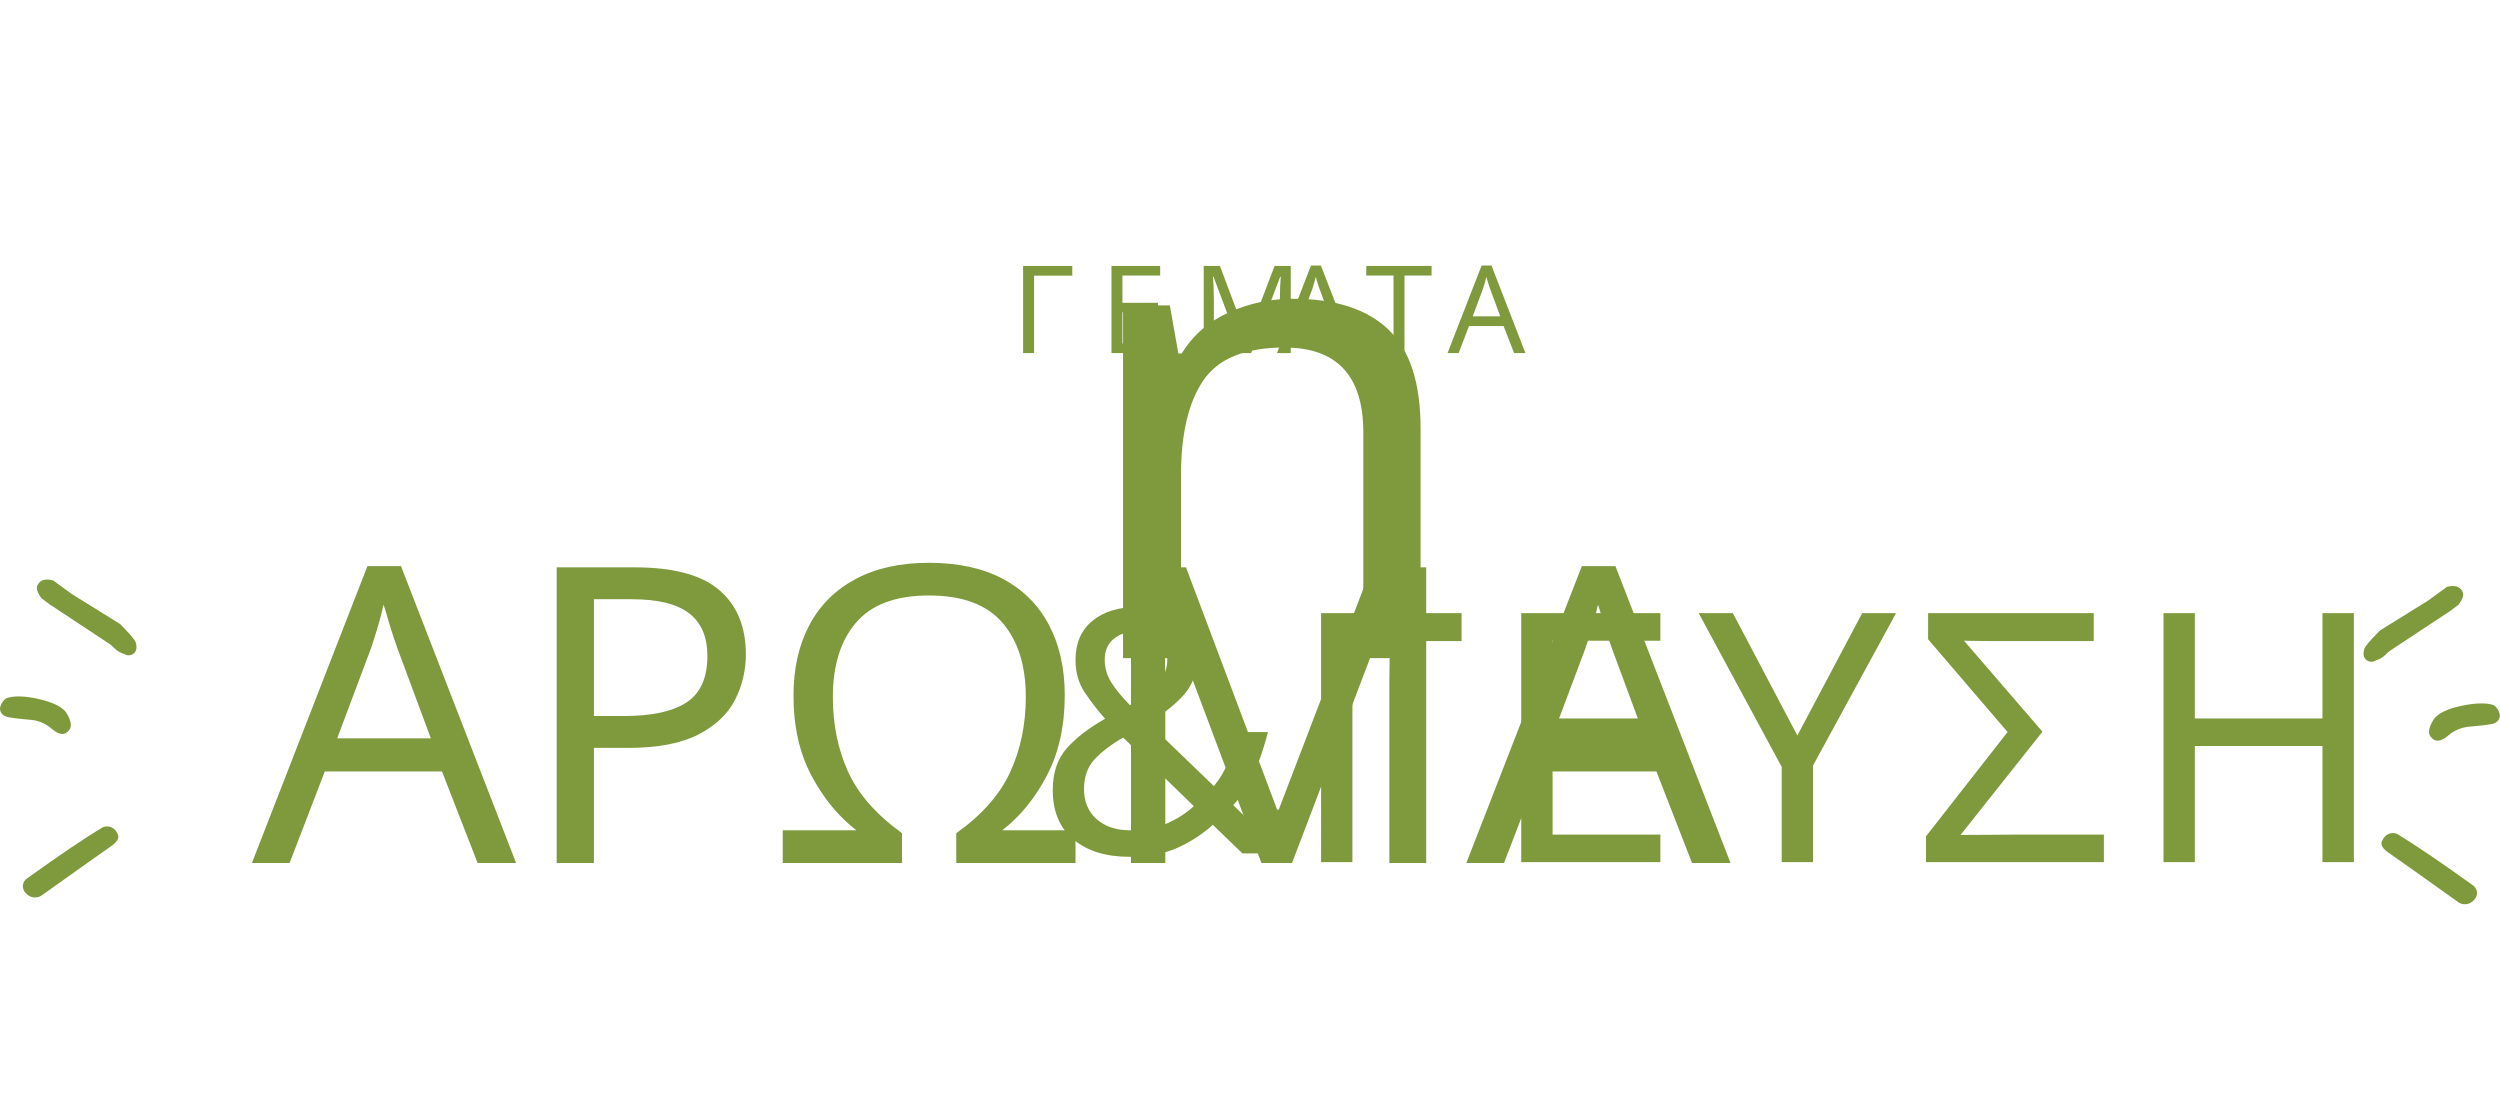
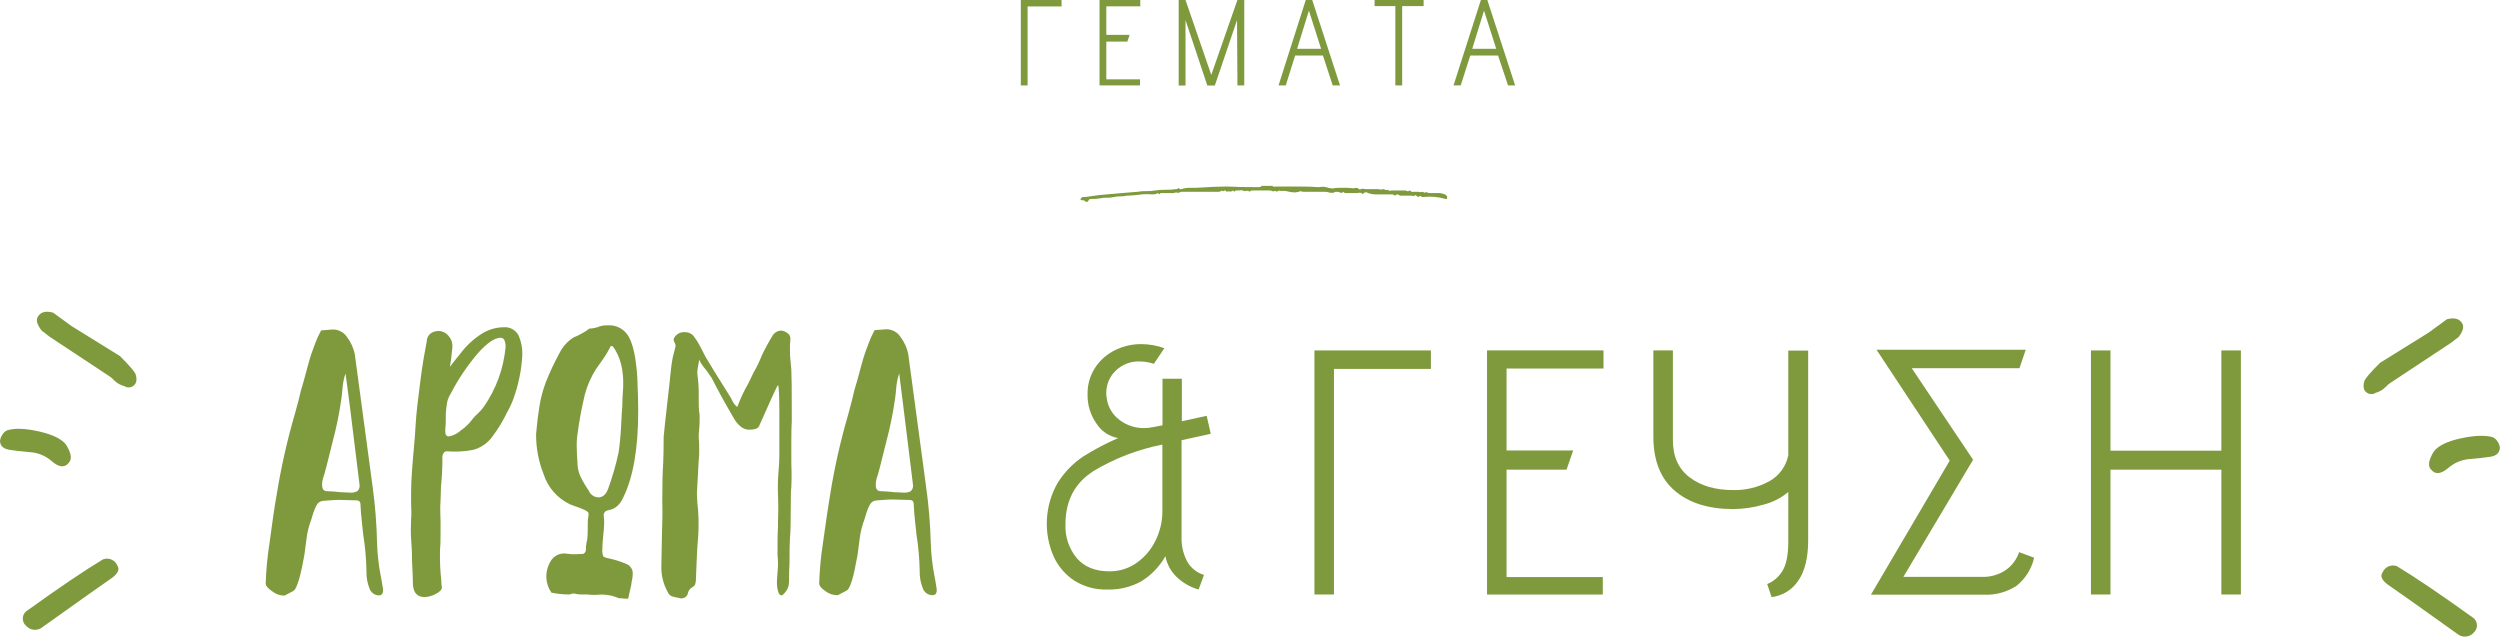
- <svg xmlns="http://www.w3.org/2000/svg" viewBox="0 0 573.59 250.78">
-   <g style="isolation:isolate">
-     <text transform="translate(244.84 151)" style="isolation:isolate;font-size:151px;fill:#7e9a3d;font-family:AlwaysAndForeverDingbats-Regular, Always And Forever Dingbats">n</text>
-   </g>
-   <g style="isolation:isolate">
-     <text transform="translate(232.02 81)" style="isolation:isolate;font-size:28px;fill:#7e9a3d;font-family:AdventPro-Regular, Advent Pro;letter-spacing:0.2em">ΓΕΜ<tspan x="60.96" y="0" style="letter-spacing:0.199em">Α</tspan>
-       <tspan x="81.17" y="0" style="letter-spacing:0.2em">ΤΑ</tspan>
-     </text>
-   </g>
-   <g style="isolation:isolate">
-     <text transform="translate(237.4 195.8)" style="isolation:isolate;font-size:78px;fill:#7e9a3d;font-family:AdventPro-Regular, Advent Pro;letter-spacing:0.05em">&amp;</text>
-   </g>
+ <svg xmlns="http://www.w3.org/2000/svg" viewBox="0 0 573.59 146.06">
  <g style="isolation:isolate">
    <g style="isolation:isolate">
-       <path d="M11.91,167.24a8.42,8.42,0,0,0-5.16-2.11c-2.14-.19-3.54-.35-4.21-.48C.88,164.49,0,163.77,0,162.5a3.4,3.4,0,0,1,.73-1.64,2.2,2.2,0,0,1,1-.76q2.66-.76,7.28.31t6.14,3q1.78,2.85.7,4.12C14.91,168.78,13.59,168.68,11.91,167.24Zm-6,37.68a2.19,2.19,0,0,1,.44-3.48q11.13-8,17.28-11.67a2.57,2.57,0,0,1,3.29,1.46c.54.8.17,1.71-1.14,2.72q-2.4,1.65-15.94,11.29A2.73,2.73,0,0,1,5.93,204.92Zm20.34-56.18A5.93,5.93,0,0,0,25,147.66l-13.62-9-1.84-1.39c-1-1.31-1.32-2.34-.89-3.1q.94-1.71,3.54-1l4.25,3.1,11.09,6.89c2.23,2.24,3.44,3.65,3.61,4.24.34,1.18.18,2-.47,2.53a1.77,1.77,0,0,1-2.12.13A5.06,5.06,0,0,1,26.27,148.74Z" style="fill:#7e9a3d" />
+       <path d="M249,46.19a.64.64,0,0,0-.38-.23,1.19,1.19,0,0,1-.75-.15q0-.15.45-.6h.61c.09,0,1.2-.16,3.32-.46l5.13-.45L261,44a10.33,10.33,0,0,1,2-.15,9,9,0,0,0,2-.15,17.74,17.74,0,0,1,2.49-.16,13.65,13.65,0,0,0,2.34-.15.61.61,0,0,0,.61-.3c.2.3.4.41.6.3a6.44,6.44,0,0,1,2-.3h1.43q4.53-.3,7.1-.3,2.42.15,7.25.15a1.23,1.23,0,0,0,.38-.07c.15,0,.22-.13.22-.23H292q0,.3.6.15h5q3.31,0,4.83.15a4.63,4.63,0,0,0,.75-.07,2.63,2.63,0,0,1,1.06.07,5,5,0,0,0,1.51.3,8.1,8.1,0,0,1,1.81-.15h1.66a8.38,8.38,0,0,1,.91.08,2.43,2.43,0,0,0,1.06-.08.75.75,0,0,1,.53.23.4.4,0,0,0,.52.07.58.58,0,0,1,.53-.07,3,3,0,0,0,.53.07H316a2.47,2.47,0,0,1,.6.08,1.32,1.32,0,0,0,.76-.08,1.35,1.35,0,0,1,.45.15q.3.16.45,0a.77.77,0,0,1,.38.16.5.5,0,0,0,.53,0h3.17a.94.94,0,0,1,.53.15c.15.1.32,0,.53-.15a.63.63,0,0,1,.38.22c.15.15.27.18.37.08h1.21a2,2,0,0,1,.45.07.46.46,0,0,0,.46-.07,1.15,1.15,0,0,1,.45.15.49.49,0,0,0,.6-.15c.1.2.36.3.76.3h2.26a4.55,4.55,0,0,1,.76.15,1.51,1.51,0,0,1,.91.6v.61h-.31a13.21,13.21,0,0,0-5.28-.45l-.45-.16-.16-.15-.3.31a1.12,1.12,0,0,1-.53-.31c-.25-.2-.43-.15-.52.15a.82.82,0,0,0-.53-.15h-2.5a.61.61,0,0,1-.45-.15.61.61,0,0,0-.45-.15q-.15,0-.45.3a1.06,1.06,0,0,0-.76-.3H316a5.87,5.87,0,0,1-2.11-.3.78.78,0,0,0-1.21.3.74.74,0,0,0-.76-.38,3.46,3.46,0,0,1-.6.08h-2.57a.86.86,0,0,1-.6-.3l-.3.3c-.91-.4-1.57-.4-2,0a.45.45,0,0,0-.45-.08.43.43,0,0,1-.45-.07,4,4,0,0,0-1.21-.15h-4.68a.9.9,0,0,1-.61-.15,4.74,4.74,0,0,1-1.36.3,7,7,0,0,1-1.66-.23,3.18,3.18,0,0,0-1.51-.07q-.3-.3-1.05.15a.31.31,0,0,0-.46-.15q-.3.15-.45,0a1.69,1.69,0,0,0-.76-.15h-3.92a.86.86,0,0,0-.6.3.65.65,0,0,0-.61-.23,2.13,2.13,0,0,1-.45.08,1.74,1.74,0,0,1-.53-.15c-.25-.1-.43-.1-.53,0h-.75a.61.61,0,0,0-.61.3l-.3-.3a.93.93,0,0,1-.83.22c-.35-.05-.58,0-.68.08-.1-.3-.28-.38-.53-.23s-.43.13-.53-.07a1,1,0,0,1-.75.3h-8.38a.73.73,0,0,0-.53.15.65.65,0,0,1-.53.07,1.23,1.23,0,0,0-.38-.07,2,2,0,0,1-1.05.15h-2.42l-.3.3-.3-.3a2.52,2.52,0,0,1-1.36.3,12.75,12.75,0,0,0-3,.08,28,28,0,0,1-2.87.22,4.63,4.63,0,0,1-1.36.15,5.21,5.21,0,0,0-1.51.16,6.12,6.12,0,0,1-1.66.15,5.3,5.3,0,0,0-1.51.15,13.86,13.86,0,0,1-2.42.15l-.45.6A.42.42,0,0,1,249,46.19Z" style="fill:#7e9a3d" />
    </g>
  </g>
  <g style="isolation:isolate">
    <g style="isolation:isolate">
-       <path d="M545.05,151.54a1.78,1.78,0,0,1-2.12-.13c-.65-.51-.81-1.35-.47-2.54q.25-.88,3.61-4.23l11.09-6.89,4.25-3.1q2.6-.69,3.54,1c.43.77.13,1.8-.89,3.1l-1.84,1.39-13.62,9a5.57,5.57,0,0,0-1.27,1.07A5.16,5.16,0,0,1,545.05,151.54Zm18.66,55.23q-13.51-9.65-15.93-11.29-2-1.51-1.14-2.73a2.58,2.58,0,0,1,3.29-1.45Q556.07,195,567.2,203a2.19,2.19,0,0,1,.44,3.48A2.73,2.73,0,0,1,563.71,206.77Zm-6-37.68c-.72-.84-.48-2.21.7-4.11q1.53-2,6.15-3t7.28-.31a2.2,2.2,0,0,1,1,.76,3.43,3.43,0,0,1,.73,1.65c-.05,1.27-.89,2-2.54,2.15-.67.13-2.07.28-4.21.47a8.42,8.42,0,0,0-5.16,2.11C560,170.21,558.68,170.32,557.75,169.09Z" style="fill:#7e9a3d" />
+       <path d="M234.21,0h9.35V1.48h-7.79V19.6h-1.56Z" style="fill:#7e9a3d" />
+       <path d="M252.27,0h9.35V1.46h-7.79V8h5.35l-.53,1.54h-4.82V18.2h7.73v1.4h-9.29Z" style="fill:#7e9a3d" />
+       <path d="M283.82,4.62l-5.09,15H277L272,4.62v15h-1.57V0H272l5.91,17.19,6-17.19h1.57V19.6h-1.57Z" style="fill:#7e9a3d" />
+       <path d="M303.53,12.74h-6.38L295,19.6h-1.66L299.59,0h1.48l6.38,19.6h-1.68ZM297.6,11.2h5.51l-2.8-8.76Z" style="fill:#7e9a3d" />
+       <path d="M320.14,1.4h-4.76V0h11.25V1.4h-4.92V19.6h-1.57Z" style="fill:#7e9a3d" />
+       <path d="M343.71,12.74h-6.38l-2.19,6.86h-1.65L339.77,0h1.48l6.38,19.6H346Zm-5.93-1.54h5.51l-2.8-8.76Z" style="fill:#7e9a3d" />
    </g>
  </g>
  <g style="isolation:isolate">
-     <text transform="translate(295.34 197.8)" style="isolation:isolate;font-size:80px;fill:#7e9a3d;font-family:AdventPro-Regular, Advent Pro;letter-spacing:0.05em">ΓΕΥΣΗ</text>
+     <g style="isolation:isolate">
+       <path d="M270,132.41a8.84,8.84,0,0,1-2.61-4.8,16,16,0,0,1-5.54,5.77,15.17,15.17,0,0,1-7.8,1.88,13.47,13.47,0,0,1-7.49-2,13.15,13.15,0,0,1-4.76-5.46,18.8,18.8,0,0,1,.86-17,19.94,19.94,0,0,1,5.89-6.08,58.4,58.4,0,0,1,8-4.21,7.38,7.38,0,0,1-4.92-3.24,11.17,11.17,0,0,1-2.1-6.82,10.78,10.78,0,0,1,1.67-6,11.48,11.48,0,0,1,4.53-4.06,13.5,13.5,0,0,1,6.2-1.44,15.94,15.94,0,0,1,5.22.94l-2.41,3.58a10.48,10.48,0,0,0-3.28-.54,7.44,7.44,0,0,0-5.5,2.14,7,7,0,0,0-2.14,5.11,4.42,4.42,0,0,0,.07.94,7.46,7.46,0,0,0,3,5.26,9.18,9.18,0,0,0,5.61,1.84,9.83,9.83,0,0,0,2.11-.24l2.11-.39V86.9h4.44v9.75l5.7-1.25.93,4.13L271.09,101V123.4a11,11,0,0,0,1.25,5.34,6.49,6.49,0,0,0,3.9,3.16L275,135.26A12,12,0,0,1,270,132.41Zm-19.15-24.3q-6.39,4.06-6.39,12.17a11.38,11.38,0,0,0,2.61,7.8c1.74,2,4.22,3,7.45,3a10.62,10.62,0,0,0,6.35-2,13.37,13.37,0,0,0,4.29-5.15,14.94,14.94,0,0,0,1.53-6.59V102A49.52,49.52,0,0,0,250.81,108.11Z" style="fill:#7e9a3d" />
+     </g>
  </g>
  <g style="isolation:isolate">
-     <text transform="translate(57.8 198)" style="isolation:isolate;font-size:95px;fill:#7e9a3d;font-family:NF-Takhie-Free-Regular, NF-Takhie-Free">ΑΡΩΜΑ</text>
+     <g style="isolation:isolate">
+       <path d="M11.91,105.84a8.42,8.42,0,0,0-5.16-2.11c-2.14-.19-3.54-.35-4.21-.48C.88,103.09,0,102.37,0,101.1a3.4,3.4,0,0,1,.73-1.64,2.2,2.2,0,0,1,1-.76Q4.37,97.94,9,99t6.14,3q1.78,2.85.7,4.11C14.91,107.38,13.59,107.28,11.91,105.84Zm-6,37.68A2.19,2.19,0,0,1,6.37,140q11.13-8,17.28-11.67a2.57,2.57,0,0,1,3.29,1.46c.54.8.17,1.71-1.14,2.72q-2.4,1.65-15.94,11.29A2.73,2.73,0,0,1,5.93,143.52ZM26.27,87.34A5.65,5.65,0,0,0,25,86.26l-13.62-9L9.54,75.83c-1-1.31-1.32-2.34-.89-3.1q.94-1.71,3.54-1l4.25,3.1L27.53,81.7c2.23,2.24,3.44,3.65,3.61,4.24.34,1.18.18,2-.47,2.53a1.77,1.77,0,0,1-2.12.13A5.06,5.06,0,0,1,26.27,87.34Z" style="fill:#7e9a3d" />
+     </g>
+   </g>
+   <g style="isolation:isolate">
+     <g style="isolation:isolate">
+       <path d="M545.05,90.13a1.77,1.77,0,0,1-2.12-.12c-.65-.51-.81-1.35-.47-2.54q.25-.89,3.61-4.23l11.09-6.89,4.25-3.1q2.6-.69,3.54,1c.43.77.13,1.8-.89,3.1l-1.84,1.39-13.62,9a5.57,5.57,0,0,0-1.27,1.07A5.06,5.06,0,0,1,545.05,90.13Zm18.66,55.24q-13.51-9.65-15.93-11.29-2-1.52-1.14-2.73a2.58,2.58,0,0,1,3.29-1.45q6.14,3.69,17.27,11.68a2.19,2.19,0,0,1,.44,3.48A2.73,2.73,0,0,1,563.71,145.37Zm-6-37.68c-.72-.84-.48-2.21.7-4.11q1.53-2,6.15-3t7.28-.3a2.2,2.2,0,0,1,1,.76,3.43,3.43,0,0,1,.73,1.65c-.05,1.27-.89,2-2.54,2.15-.67.12-2.07.28-4.21.47a8.42,8.42,0,0,0-5.16,2.11C560,108.81,558.68,108.92,557.75,107.69Z" style="fill:#7e9a3d" />
+     </g>
+   </g>
+   <g style="isolation:isolate">
+     <g style="isolation:isolate">
+       <path d="M301.58,80.4H328.3v4.24H306.06V136.4h-4.48Z" style="fill:#7e9a3d" />
+       <path d="M341.18,80.4H367.9v4.16H345.66v18.8h15.28l-1.52,4.4H345.66V132.4h22.08v4H341.18Z" style="fill:#7e9a3d" />
+       <path d="M408.9,131.08q1.39-2.12,1.4-6.84V112.88a14.33,14.33,0,0,1-5.76,2.92,25.55,25.55,0,0,1-6.88,1q-8.48,0-13.4-4.2t-4.92-12.44V80.4h4.48V101q0,5.6,3.84,8.52t10,2.92a16.43,16.43,0,0,0,8.24-2,8.76,8.76,0,0,0,4.4-6v-24h4.56v43.52c0,3.89-.73,7-2.2,9.16a8.56,8.56,0,0,1-6.2,3.88l-1-3A7.27,7.27,0,0,0,408.9,131.08Z" style="fill:#7e9a3d" />
+       <path d="M447.34,105.68l-16.8-25.44h34.24l-1.44,4.24H438.62l14.08,21-16,26.88h18.08a9.32,9.32,0,0,0,5.28-1.48,8.14,8.14,0,0,0,3.2-4.2l3.44,1.28a11.44,11.44,0,0,1-4.08,6.48,12.72,12.72,0,0,1-7.52,2H429.26Z" style="fill:#7e9a3d" />
+       <path d="M509.66,107.76H484.22V136.4h-4.48v-56h4.48v23h25.44v-23h4.48v56h-4.48Z" style="fill:#7e9a3d" />
+     </g>
+   </g>
+   <g style="isolation:isolate">
+     <g style="isolation:isolate">
+       <path d="M62.5,135.7c-1-.67-1.54-1.28-1.54-1.84a74.48,74.48,0,0,1,.85-9.08q1-7.61,1.69-11.4a152.83,152.83,0,0,1,4.11-18.26L68.46,92q.53-2.43,1.27-4.75c.14-.56.49-1.79,1-3.7s1.09-3.48,1.58-4.75a20.06,20.06,0,0,1,1.38-3l2.74-.21a3.9,3.9,0,0,1,3.22,1.79,9.82,9.82,0,0,1,1.74,3.8l4.12,30.61a112.82,112.82,0,0,1,1,12.78,46.67,46.67,0,0,0,.85,7.6c.14.63.28,1.44.42,2.42a2.78,2.78,0,0,1,.11.85c0,.77-.32,1.16-.95,1.16A2.32,2.32,0,0,1,84.77,135a9.84,9.84,0,0,1-.69-3.85,59,59,0,0,0-.74-8.44c-.07-.78-.17-1.75-.31-2.91s-.25-2.48-.32-4c0-.7-.32-1-.95-1l-4.12-.11c-.49,0-1.65.07-3.48.22a1.82,1.82,0,0,0-1.53,1,11,11,0,0,0-.79,1.9c-.21.67-.36,1.14-.43,1.42a18.53,18.53,0,0,0-1.1,4.49c-.25,1.79-.41,3-.48,3.64-.07.35-.25,1.27-.53,2.74a27.43,27.43,0,0,1-1,3.75q-.52,1.53-1,1.74l-2,1.06A4.47,4.47,0,0,1,62.5,135.7Zm19.47-23a1.63,1.63,0,0,0,.53-1.42l-2.22-18-1-7.6a13.62,13.62,0,0,0-.69,3.33c-.1,1.23-.19,2.06-.26,2.48a84.46,84.46,0,0,1-2,9.81q-1.8,7.39-2.22,8.45a4.68,4.68,0,0,0-.21,1.48c0,1,.38,1.47,1.16,1.47a29.18,29.18,0,0,1,3,.22l2.22.1A3,3,0,0,0,82,112.69Z" style="fill:#7e9a3d" />
+       <path d="M94.74,134.17c0-1.19-.07-3.06-.21-5.59,0-.78,0-2.17-.16-4.17s-.12-3.78-.05-5.33a12.44,12.44,0,0,0,.05-2c0-.63-.05-1.19-.05-1.69v-2.32q0-2.22.21-5.07c.14-1.9.25-3.23.32-4,.28-2.88.45-5.17.53-6.86q.21-3.37,1.05-9.6l.32-2.43c.21-1.55.59-3.8,1.16-6.76a2.33,2.33,0,0,1,1.58-2.21,3.36,3.36,0,0,1,1-.21,3.09,3.09,0,0,1,2.48,1.21,3.49,3.49,0,0,1,.79,2.8c-.07,1-.24,2.39-.52,4.22.21-.28,1-1.36,2.53-3.22a18.49,18.49,0,0,1,4.7-4.33,9.62,9.62,0,0,1,5.12-1.53A3.52,3.52,0,0,1,119,77a10.45,10.45,0,0,1,.84,4.43,34.67,34.67,0,0,1-2,9.93,16.82,16.82,0,0,1-1.37,3,33.32,33.32,0,0,1-3.54,5.86,8,8,0,0,1-4.38,3,21.94,21.94,0,0,1-6,.32.86.86,0,0,0-.63.21,2.28,2.28,0,0,0-.42.84,64,64,0,0,1-.32,7.07l-.1,3.17a24,24,0,0,0-.06,2.74c0,.78.06,1.41.06,1.9v2.33c0,1.76,0,3.09-.11,4a52.11,52.11,0,0,0,.11,5.59c.14,1.27.21,2.18.21,2.75l.1.63c0,.49-.46,1-1.37,1.48a5.8,5.8,0,0,1-2.75.74C95.73,136.92,94.88,136,94.74,134.17Zm11-35.41a11.69,11.69,0,0,0,2.74-2.69,12.13,12.13,0,0,1,1.27-1.32A8.87,8.87,0,0,0,111,93.32a28.44,28.44,0,0,0,5-13.72c0-1.41-.39-2.11-1.16-2.11q-2,0-5.17,3.53a48.39,48.39,0,0,0-6.34,9.45,5.4,5.4,0,0,0-.84,2.53,16.92,16.92,0,0,0-.21,3.07,20.76,20.76,0,0,1-.11,2.42v.64c0,.63.28,1,.85,1A5.49,5.49,0,0,0,105.72,98.76Z" style="fill:#7e9a3d" />
+       <path d="M142.72,137.29a5.1,5.1,0,0,0-.8-.06,9.65,9.65,0,0,0-5.06-.74,17.33,17.33,0,0,1-2.22-.1h-1.16a5.64,5.64,0,0,1-1.27-.11,1.47,1.47,0,0,0-.63-.1,1.86,1.86,0,0,0-.84.21,18.79,18.79,0,0,1-4.23-.42,6.47,6.47,0,0,1-1.16-3.49,6.88,6.88,0,0,1,1.06-3.85,3.61,3.61,0,0,1,3.27-1.64l.95.11a7.74,7.74,0,0,0,1.58.05c.49,0,.95-.05,1.38-.05s.77-.32.84-.95a8.12,8.12,0,0,1,.11-1.48,10.17,10.17,0,0,1,.21-1,23.26,23.26,0,0,0,.1-2.43c0-1,0-1.83.11-2.53l.1-.85c0-.28-.3-.56-.89-.84a17.4,17.4,0,0,0-1.85-.74c-.63-.21-1.2-.43-1.69-.64a11.58,11.58,0,0,1-5.91-6.86A24.27,24.27,0,0,1,123,99.55c.21-2.46.48-4.63.79-6.49a28.6,28.6,0,0,1,1.43-5.33,59,59,0,0,1,3.11-6.65,8.94,8.94,0,0,1,3.33-3.7,9.31,9.31,0,0,0,1.68-.79,12,12,0,0,0,1.9-1.21,6.32,6.32,0,0,0,2.43-.53,6,6,0,0,1,1.8-.21,5.08,5.08,0,0,1,4.85,2.74q1.49,2.75,1.9,9.19.21,4.84.21,7.7,0,12.78-3.37,19.74c-.78,1.76-1.87,2.74-3.28,3-.91.14-1.33.6-1.26,1.37a8.86,8.86,0,0,1,.1,1.58,28.57,28.57,0,0,1-.21,2.85q-.21,2.12-.21,3.06a5,5,0,0,0,.16,1.69c.1.21.51.39,1.21.53a20.63,20.63,0,0,1,4.17,1.32,2.27,2.27,0,0,1,1.43,2.16,7,7,0,0,1-.16,1.53,4.84,4.84,0,0,0-.16,1l-.74,3.27A13.73,13.73,0,0,1,142.72,137.29Zm-3.22-25.07a63.78,63.78,0,0,0,2.42-8.34q.42-2.85.59-6.18c.1-2.21.19-3.67.26-4.38,0-1,.07-2.57.21-4.54q.21-5.91-2.43-9.39-.63,0-.63.42a20.48,20.48,0,0,1-1.64,2.69l-1.53,2.17a20.81,20.81,0,0,0-2.58,5.91,88.08,88.08,0,0,0-1.64,8.76,17.52,17.52,0,0,0-.21,3.16c0,.92.07,2.36.21,4.33a7,7,0,0,0,.58,2.33,18.06,18.06,0,0,0,1.06,2c.38.63.68,1.09.89,1.37a2.52,2.52,0,0,0,2.22,1.59C138.27,114.12,139,113.48,139.5,112.22Z" style="fill:#7e9a3d" />
+       <path d="M154.17,136.81a1.59,1.59,0,0,1-.95-.95,11.34,11.34,0,0,1-1.48-6l.11-6q.21-6,.1-9c0-3.81.07-6.65.21-8.56q.1-2,.11-6.12c.14-1.54.42-4.15.84-7.81l.42-3.69.32-3.06c.14-1.41.28-2.47.42-3.17.07-.42.2-1,.37-1.58a14.77,14.77,0,0,0,.37-1.59,2.21,2.21,0,0,0-.26-.74,1.13,1.13,0,0,1-.16-.84,2.56,2.56,0,0,1,2.64-1.48,2.41,2.41,0,0,1,2,1,14.71,14.71,0,0,1,1.48,2.38c.49,1,.88,1.7,1.16,2.27q1.69,2.85,5.28,8.55a11.52,11.52,0,0,1,.85,1.47,3.61,3.61,0,0,0,1.16,1.48,33.55,33.55,0,0,1,2.53-5.38l1.16-2.43a27.81,27.81,0,0,0,1.9-3.9,44.28,44.28,0,0,1,2.38-4.44,2.46,2.46,0,0,1,2-1.37,2.58,2.58,0,0,1,1.48.53,1.53,1.53,0,0,1,.74,1.26l-.11,1.69c0,1.27,0,2.36.11,3.27s.14,1.66.21,2.22q.11,2.85.1,8.45V96.7c-.07,1-.1,2.43-.1,4.33v4.43c0,.71,0,1.57.05,2.59s0,2.23-.05,3.64a18.06,18.06,0,0,0-.11,2.32q0,7.92-.21,9.5-.1,1.8-.1,5.91c-.08.92-.11,2.29-.11,4.12a3.51,3.51,0,0,1-.69,2.11c-.46.63-.82.95-1.11.95s-.61-.4-.79-1.21a8.57,8.57,0,0,1-.16-2.48l.22-3.07a23.25,23.25,0,0,0-.11-2.63c0-2.75,0-4.82.11-6.23,0-.78,0-1.8.05-3.06s0-2.75-.05-4.44a42.41,42.41,0,0,1,.1-5q.21-2.53.21-3.9V95q0-6.23-.31-6.65-.33.31-4.33,9.39c-.21.57-1,.85-2.32.85s-2.64-1-3.7-3q-3.06-5.26-4.85-8.86L162,84.88a10.15,10.15,0,0,1-1.58-2.33c-.07.36-.18,1-.32,1.85a5.6,5.6,0,0,0,0,2.17,34.18,34.18,0,0,1,.21,4.43c0,1.55,0,2.71.11,3.48a5.61,5.61,0,0,1,.1,1.38c0,.91,0,1.77-.1,2.58s-.11,1.46-.11,2a16.25,16.25,0,0,1,.11,2.54,18.7,18.7,0,0,1-.11,2.64l-.42,7.6.1,2a43.34,43.34,0,0,1,.21,7.71q-.31,3.27-.52,9.6a4.88,4.88,0,0,1-.16,1.48,1.56,1.56,0,0,1-.69.74,1.93,1.93,0,0,0-.95,1.16,1.54,1.54,0,0,1-2.11,1.27A7.81,7.81,0,0,1,154.17,136.81Z" style="fill:#7e9a3d" />
+       <path d="M189.48,135.7c-1-.67-1.53-1.28-1.53-1.84a74,74,0,0,1,.84-9.08q1.05-7.61,1.69-11.4a150.76,150.76,0,0,1,4.12-18.26l.84-3.17q.52-2.43,1.27-4.75c.14-.56.49-1.79,1-3.7s1.09-3.48,1.59-4.75a20.18,20.18,0,0,1,1.37-3l2.74-.21a3.9,3.9,0,0,1,3.22,1.79,9.82,9.82,0,0,1,1.74,3.8l4.12,30.61a113.35,113.35,0,0,1,1.06,12.78,47.59,47.59,0,0,0,.84,7.6c.14.63.28,1.44.42,2.42a2.78,2.78,0,0,1,.11.85c0,.77-.32,1.16-.95,1.16a2.33,2.33,0,0,1-2.27-1.64,9.84,9.84,0,0,1-.69-3.85,59,59,0,0,0-.74-8.44c-.07-.78-.17-1.75-.31-2.91s-.25-2.48-.32-4c0-.7-.32-1-.95-1l-4.12-.11c-.49,0-1.65.07-3.48.22a1.83,1.83,0,0,0-1.53,1,11,11,0,0,0-.79,1.9c-.21.67-.35,1.14-.42,1.42a18,18,0,0,0-1.11,4.49c-.25,1.79-.41,3-.48,3.64-.07.35-.25,1.27-.53,2.74a26,26,0,0,1-.95,3.75q-.53,1.53-1.05,1.74l-2,1.06A4.49,4.49,0,0,1,189.48,135.7Zm19.47-23a1.63,1.63,0,0,0,.53-1.42l-2.22-18-.95-7.6a13.18,13.18,0,0,0-.68,3.33c-.11,1.23-.2,2.06-.27,2.48a84.46,84.46,0,0,1-2,9.81q-1.8,7.39-2.22,8.45a4.68,4.68,0,0,0-.21,1.48c0,1,.38,1.47,1.16,1.47a29.53,29.53,0,0,1,3,.22l2.21.1A3,3,0,0,0,209,112.69Z" style="fill:#7e9a3d" />
+     </g>
  </g>
</svg>
